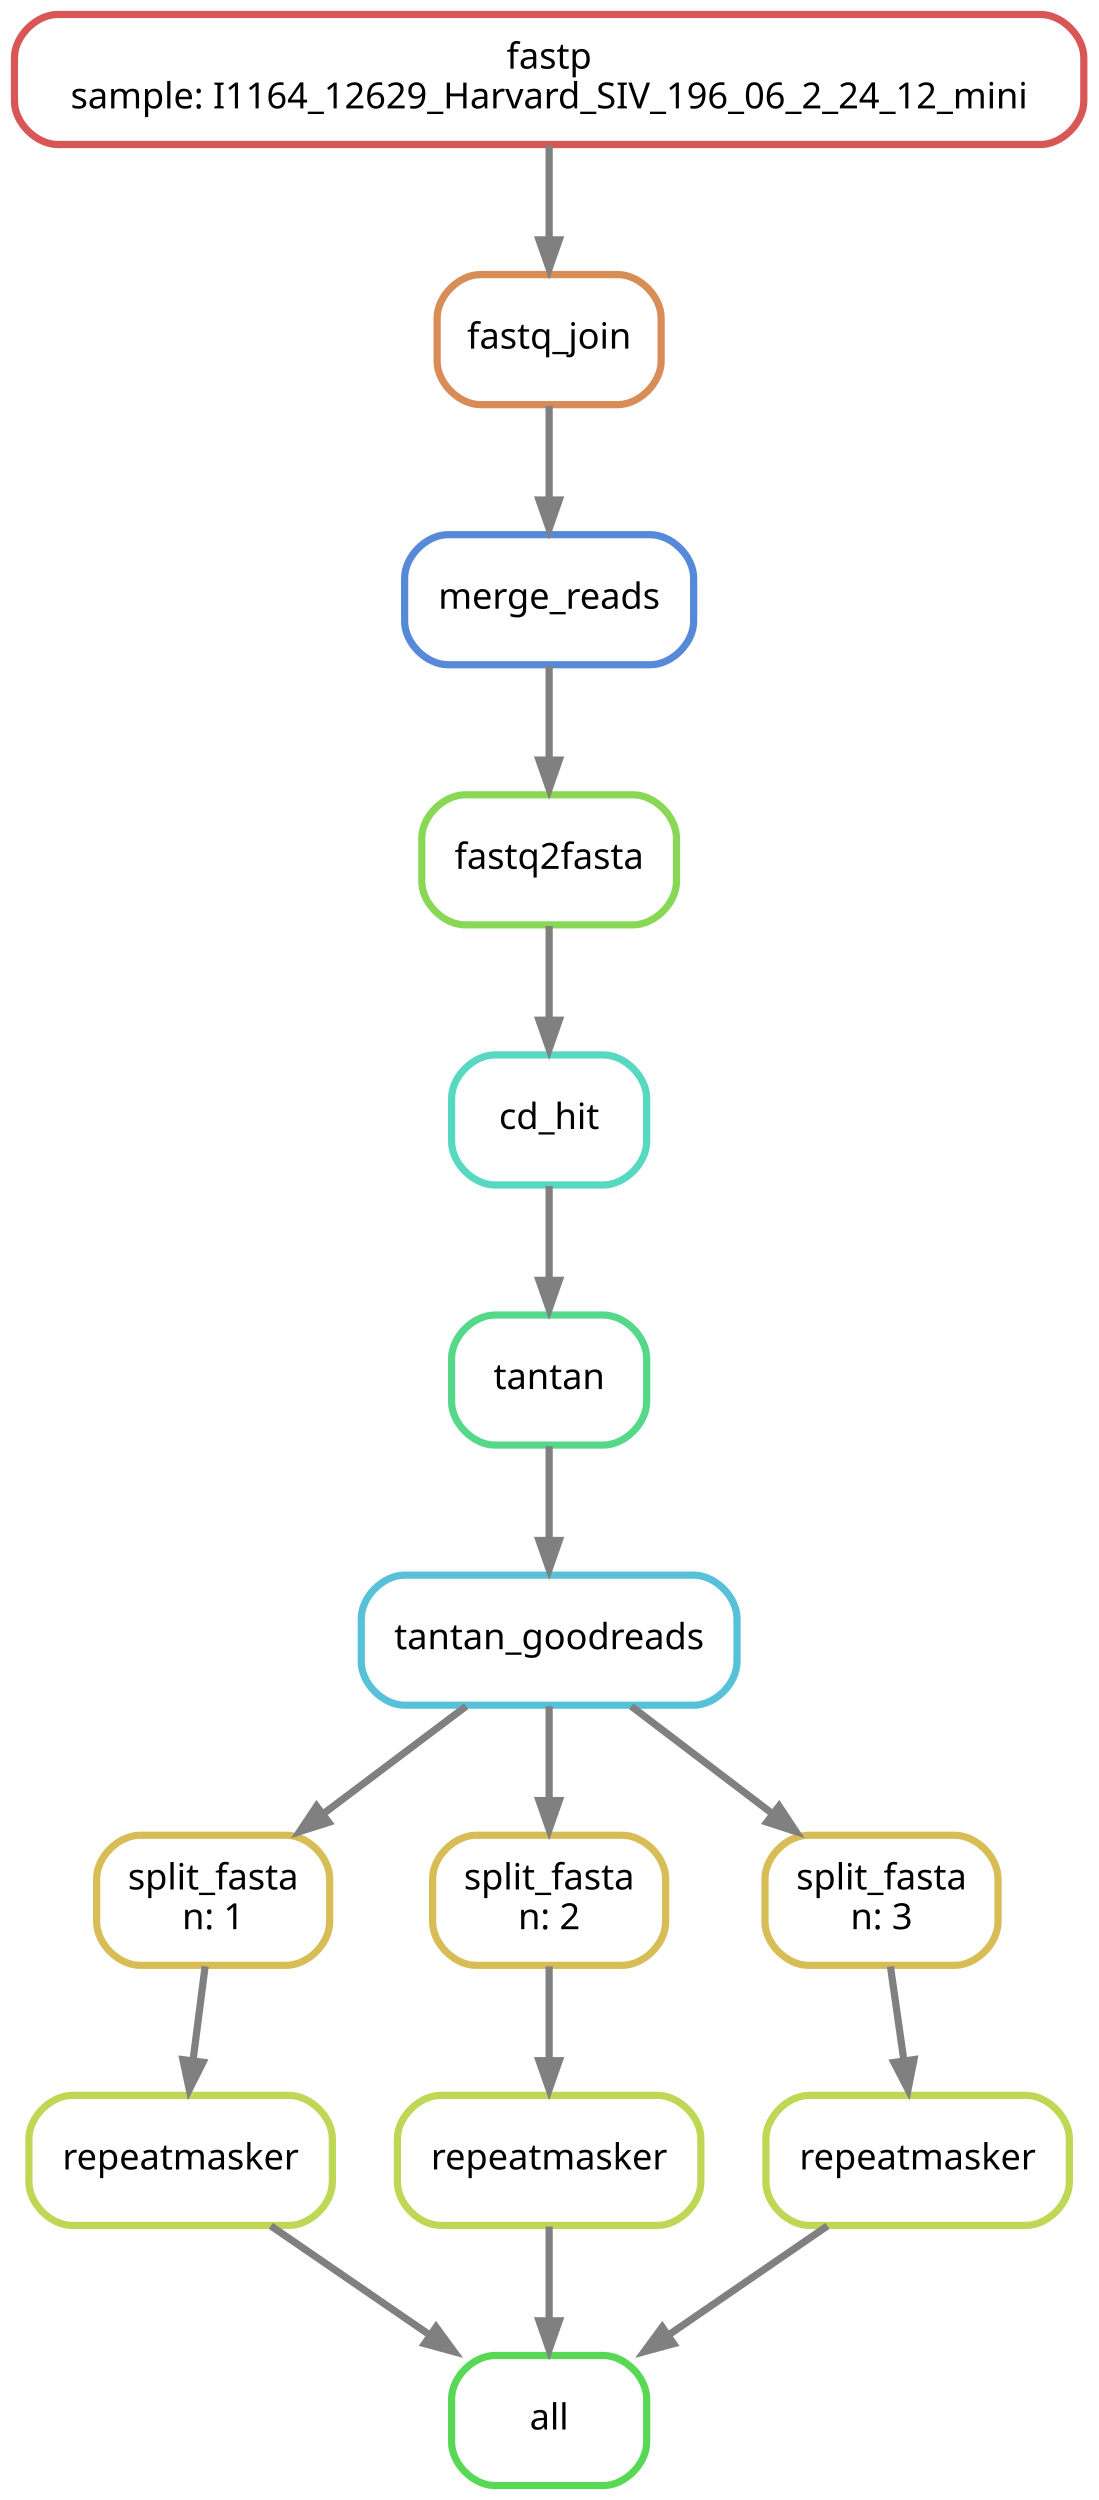
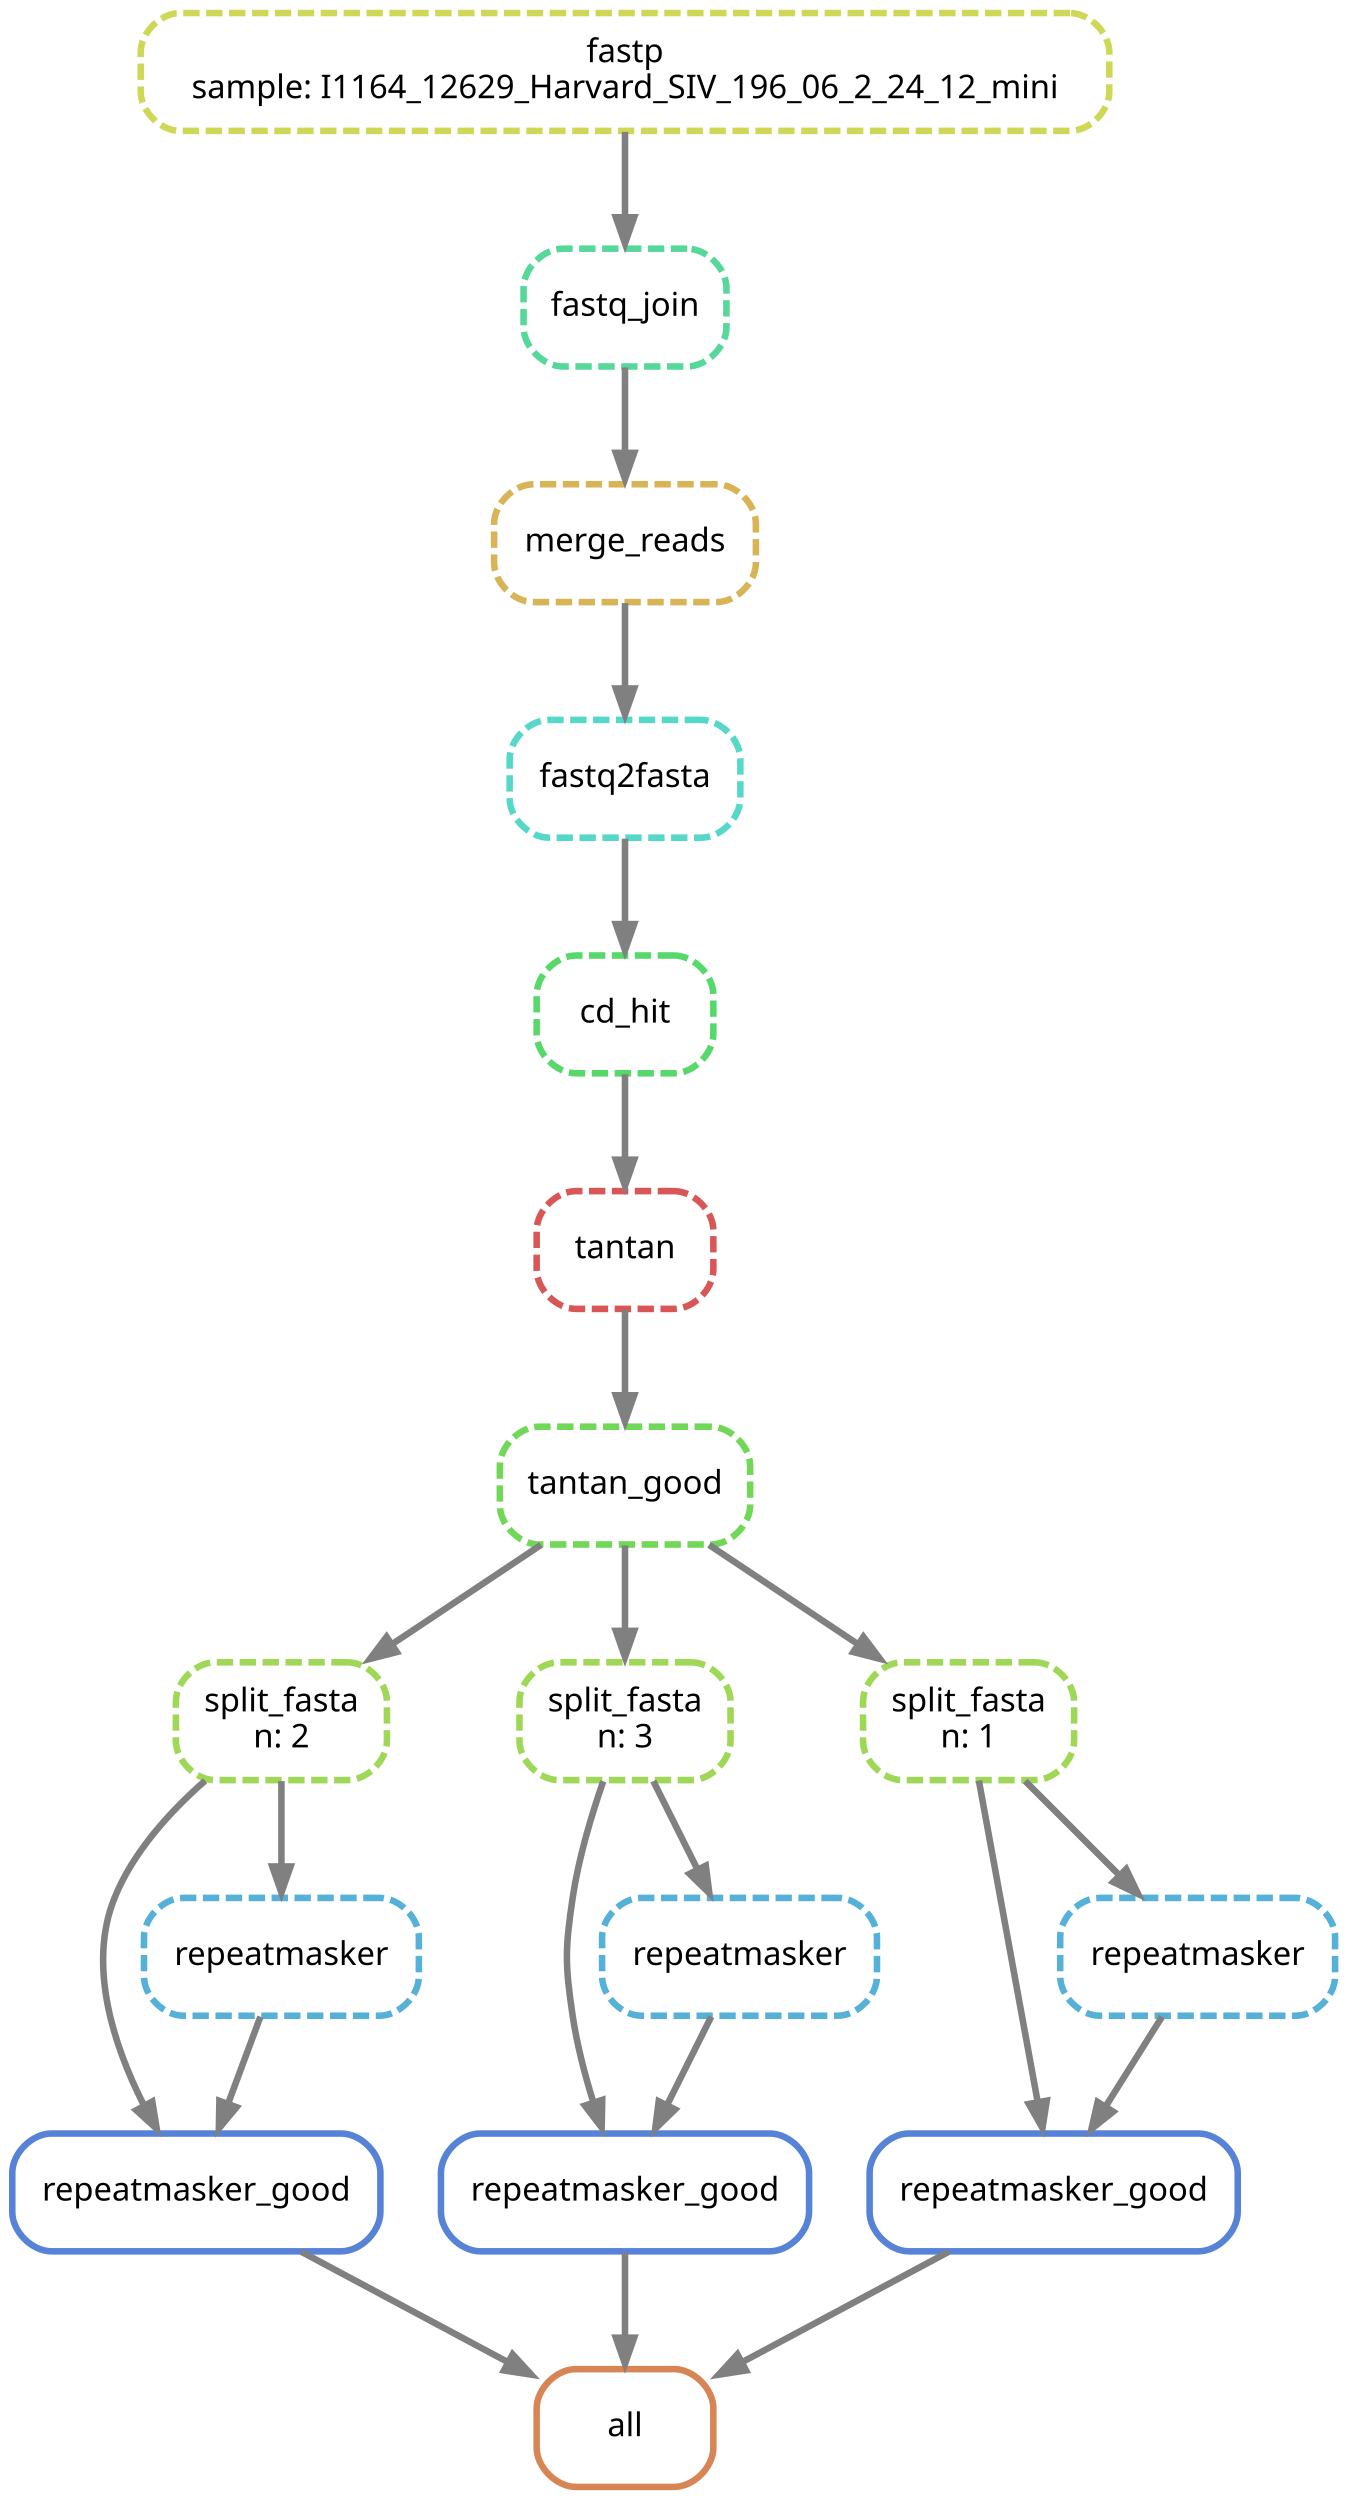
- <svg xmlns="http://www.w3.org/2000/svg" width="304pt" height="692pt" viewBox="0.00 0.00 304.00 692.00">
-   <g id="graph0" class="graph" transform="scale(1 1) rotate(0) translate(4 688)">
-     <polygon fill="white" stroke="white" points="-4,5 -4,-688 301,-688 301,5 -4,5" />
+ <svg xmlns="http://www.w3.org/2000/svg" width="412pt" height="764pt" viewBox="0.00 0.00 412.00 764.00">
+   <g id="graph0" class="graph" transform="scale(1 1) rotate(0) translate(4 760)">
+     <polygon fill="white" stroke="white" points="-4,5 -4,-760 409,-760 409,5 -4,5" />
    <g id="node1" class="node">
-       <path fill="none" stroke="#59d856" stroke-width="2" d="M163,-36C163,-36 133,-36 133,-36 127,-36 121,-30 121,-24 121,-24 121,-12 121,-12 121,-6 127,-0 133,-0 133,-0 163,-0 163,-0 169,-0 175,-6 175,-12 175,-12 175,-24 175,-24 175,-30 169,-36 163,-36" />
-       <text text-anchor="middle" x="148" y="-15.5" font-family="sans" font-size="10.00">all</text>
+       <path fill="none" stroke="#d88556" stroke-width="2" d="M202,-36C202,-36 172,-36 172,-36 166,-36 160,-30 160,-24 160,-24 160,-12 160,-12 160,-6 166,-0 172,-0 172,-0 202,-0 202,-0 208,-0 214,-6 214,-12 214,-12 214,-24 214,-24 214,-30 208,-36 202,-36" />
+       <text text-anchor="middle" x="187" y="-15.5" font-family="sans" font-size="10.00">all</text>
    </g>
    <g id="node2" class="node">
-       <path fill="none" stroke="#bed856" stroke-width="2" d="M76,-108C76,-108 16,-108 16,-108 10,-108 4,-102 4,-96 4,-96 4,-84 4,-84 4,-78 10,-72 16,-72 16,-72 76,-72 76,-72 82,-72 88,-78 88,-84 88,-84 88,-96 88,-96 88,-102 82,-108 76,-108" />
-       <text text-anchor="middle" x="46" y="-87.5" font-family="sans" font-size="10.00">repeatmasker</text>
+       <path fill="none" stroke="#5682d8" stroke-width="2" d="M100.25,-108C100.25,-108 11.75,-108 11.75,-108 5.75,-108 -0.25,-102 -0.25,-96 -0.25,-96 -0.25,-84 -0.25,-84 -0.25,-78 5.75,-72 11.75,-72 11.75,-72 100.25,-72 100.25,-72 106.25,-72 112.25,-78 112.25,-84 112.25,-84 112.25,-96 112.25,-96 112.25,-102 106.25,-108 100.25,-108" />
+       <text text-anchor="middle" x="56" y="-87.5" font-family="sans" font-size="10.00">repeatmasker_good</text>
    </g>
    <g id="edge1" class="edge">
-       <path fill="none" stroke="grey" stroke-width="2" d="M70.952,-71.876C84.041,-62.893 100.26,-51.763 114.436,-42.034" />
-       <polygon fill="grey" stroke="grey" points="116.687,-44.734 122.952,-36.19 112.726,-38.962 116.687,-44.734" />
+       <path fill="none" stroke="grey" stroke-width="2" d="M88.046,-71.876C107.01,-61.743 131.087,-48.877 150.743,-38.374" />
+       <polygon fill="grey" stroke="grey" points="152.541,-41.382 159.711,-33.582 149.242,-35.208 152.541,-41.382" />
    </g>
    <g id="node3" class="node">
-       <path fill="none" stroke="#bed856" stroke-width="2" d="M178,-108C178,-108 118,-108 118,-108 112,-108 106,-102 106,-96 106,-96 106,-84 106,-84 106,-78 112,-72 118,-72 118,-72 178,-72 178,-72 184,-72 190,-78 190,-84 190,-84 190,-96 190,-96 190,-102 184,-108 178,-108" />
-       <text text-anchor="middle" x="148" y="-87.5" font-family="sans" font-size="10.00">repeatmasker</text>
+       <path fill="none" stroke="#5682d8" stroke-width="2" d="M231.25,-108C231.25,-108 142.75,-108 142.75,-108 136.75,-108 130.75,-102 130.75,-96 130.75,-96 130.75,-84 130.75,-84 130.75,-78 136.75,-72 142.75,-72 142.75,-72 231.25,-72 231.25,-72 237.25,-72 243.25,-78 243.25,-84 243.25,-84 243.25,-96 243.25,-96 243.25,-102 237.25,-108 231.25,-108" />
+       <text text-anchor="middle" x="187" y="-87.5" font-family="sans" font-size="10.00">repeatmasker_good</text>
    </g>
    <g id="edge2" class="edge">
-       <path fill="none" stroke="grey" stroke-width="2" d="M148,-71.697C148,-63.983 148,-54.712 148,-46.112" />
-       <polygon fill="grey" stroke="grey" points="151.5,-46.104 148,-36.104 144.5,-46.104 151.5,-46.104" />
+       <path fill="none" stroke="grey" stroke-width="2" d="M187,-71.697C187,-63.983 187,-54.712 187,-46.112" />
+       <polygon fill="grey" stroke="grey" points="190.5,-46.104 187,-36.104 183.5,-46.104 190.5,-46.104" />
    </g>
    <g id="node4" class="node">
-       <path fill="none" stroke="#bed856" stroke-width="2" d="M280,-108C280,-108 220,-108 220,-108 214,-108 208,-102 208,-96 208,-96 208,-84 208,-84 208,-78 214,-72 220,-72 220,-72 280,-72 280,-72 286,-72 292,-78 292,-84 292,-84 292,-96 292,-96 292,-102 286,-108 280,-108" />
-       <text text-anchor="middle" x="250" y="-87.5" font-family="sans" font-size="10.00">repeatmasker</text>
+       <path fill="none" stroke="#5682d8" stroke-width="2" d="M362.25,-108C362.25,-108 273.75,-108 273.75,-108 267.75,-108 261.75,-102 261.75,-96 261.75,-96 261.75,-84 261.75,-84 261.75,-78 267.75,-72 273.75,-72 273.75,-72 362.25,-72 362.25,-72 368.25,-72 374.25,-78 374.25,-84 374.25,-84 374.25,-96 374.25,-96 374.25,-102 368.25,-108 362.25,-108" />
+       <text text-anchor="middle" x="318" y="-87.5" font-family="sans" font-size="10.00">repeatmasker_good</text>
    </g>
    <g id="edge3" class="edge">
-       <path fill="none" stroke="grey" stroke-width="2" d="M225.048,-71.876C211.958,-62.893 195.74,-51.763 181.564,-42.034" />
-       <polygon fill="grey" stroke="grey" points="183.274,-38.962 173.048,-36.19 179.313,-44.734 183.274,-38.962" />
+       <path fill="none" stroke="grey" stroke-width="2" d="M285.954,-71.876C266.99,-61.743 242.913,-48.877 223.257,-38.374" />
+       <polygon fill="grey" stroke="grey" points="224.758,-35.208 214.289,-33.582 221.459,-41.382 224.758,-35.208" />
    </g>
    <g id="node5" class="node">
-       <path fill="none" stroke="#d8bc56" stroke-width="2" d="M75.25,-180C75.25,-180 34.75,-180 34.75,-180 28.75,-180 22.75,-174 22.75,-168 22.75,-168 22.75,-156 22.75,-156 22.75,-150 28.75,-144 34.75,-144 34.75,-144 75.25,-144 75.25,-144 81.25,-144 87.25,-150 87.25,-156 87.25,-156 87.25,-168 87.25,-168 87.25,-174 81.25,-180 75.25,-180" />
-       <text text-anchor="middle" x="55" y="-165" font-family="sans" font-size="10.00">split_fasta</text>
-       <text text-anchor="middle" x="55" y="-154" font-family="sans" font-size="10.00">n: 1</text>
+       <path fill="none" stroke="#56b1d8" stroke-width="2" stroke-dasharray="5,2" d="M112,-180C112,-180 52,-180 52,-180 46,-180 40,-174 40,-168 40,-168 40,-156 40,-156 40,-150 46,-144 52,-144 52,-144 112,-144 112,-144 118,-144 124,-150 124,-156 124,-156 124,-168 124,-168 124,-174 118,-180 112,-180" />
+       <text text-anchor="middle" x="82" y="-159.5" font-family="sans" font-size="10.00">repeatmasker</text>
    </g>
    <g id="edge4" class="edge">
-       <path fill="none" stroke="grey" stroke-width="2" d="M52.775,-143.697C51.783,-135.983 50.592,-126.712 49.486,-118.112" />
-       <polygon fill="grey" stroke="grey" points="52.946,-117.576 48.199,-108.104 46.003,-118.469 52.946,-117.576" />
+       <path fill="none" stroke="grey" stroke-width="2" d="M75.573,-143.697C72.645,-135.813 69.113,-126.304 65.86,-117.546" />
+       <polygon fill="grey" stroke="grey" points="69.116,-116.26 62.353,-108.104 62.554,-118.697 69.116,-116.26" />
    </g>
    <g id="node6" class="node">
-       <path fill="none" stroke="#d8bc56" stroke-width="2" d="M168.25,-180C168.25,-180 127.75,-180 127.75,-180 121.75,-180 115.75,-174 115.75,-168 115.75,-168 115.75,-156 115.75,-156 115.75,-150 121.75,-144 127.75,-144 127.75,-144 168.25,-144 168.25,-144 174.25,-144 180.25,-150 180.25,-156 180.25,-156 180.25,-168 180.25,-168 180.25,-174 174.25,-180 168.25,-180" />
-       <text text-anchor="middle" x="148" y="-165" font-family="sans" font-size="10.00">split_fasta</text>
-       <text text-anchor="middle" x="148" y="-154" font-family="sans" font-size="10.00">n: 2</text>
+       <path fill="none" stroke="#9fd856" stroke-width="2" stroke-dasharray="5,2" d="M102.25,-252C102.25,-252 61.75,-252 61.75,-252 55.75,-252 49.75,-246 49.75,-240 49.75,-240 49.75,-228 49.75,-228 49.75,-222 55.75,-216 61.75,-216 61.75,-216 102.25,-216 102.25,-216 108.25,-216 114.25,-222 114.25,-228 114.25,-228 114.25,-240 114.25,-240 114.25,-246 108.25,-252 102.25,-252" />
+       <text text-anchor="middle" x="82" y="-237" font-family="sans" font-size="10.00">split_fasta</text>
+       <text text-anchor="middle" x="82" y="-226" font-family="sans" font-size="10.00">n: 2</text>
    </g>
    <g id="edge5" class="edge">
-       <path fill="none" stroke="grey" stroke-width="2" d="M148,-143.697C148,-135.983 148,-126.712 148,-118.112" />
-       <polygon fill="grey" stroke="grey" points="151.5,-118.104 148,-108.104 144.5,-118.104 151.5,-118.104" />
+       <path fill="none" stroke="grey" stroke-width="2" d="M58.695,-215.819C48.099,-206.538 36.68,-194.094 31,-180 22.673,-159.337 30.726,-134.917 39.844,-116.888" />
+       <polygon fill="grey" stroke="grey" points="42.922,-118.553 44.628,-108.096 36.774,-115.207 42.922,-118.553" />
+     </g>
+     <g id="edge10" class="edge">
+       <path fill="none" stroke="grey" stroke-width="2" d="M82,-215.697C82,-207.983 82,-198.712 82,-190.112" />
+       <polygon fill="grey" stroke="grey" points="85.5,-190.104 82,-180.104 78.5,-190.104 85.5,-190.104" />
    </g>
    <g id="node7" class="node">
-       <path fill="none" stroke="#d8bc56" stroke-width="2" d="M260.25,-180C260.25,-180 219.75,-180 219.75,-180 213.75,-180 207.75,-174 207.75,-168 207.75,-168 207.75,-156 207.75,-156 207.75,-150 213.75,-144 219.75,-144 219.75,-144 260.25,-144 260.25,-144 266.25,-144 272.25,-150 272.25,-156 272.25,-156 272.25,-168 272.25,-168 272.25,-174 266.25,-180 260.25,-180" />
-       <text text-anchor="middle" x="240" y="-165" font-family="sans" font-size="10.00">split_fasta</text>
-       <text text-anchor="middle" x="240" y="-154" font-family="sans" font-size="10.00">n: 3</text>
+       <path fill="none" stroke="#56b1d8" stroke-width="2" stroke-dasharray="5,2" d="M252,-180C252,-180 192,-180 192,-180 186,-180 180,-174 180,-168 180,-168 180,-156 180,-156 180,-150 186,-144 192,-144 192,-144 252,-144 252,-144 258,-144 264,-150 264,-156 264,-156 264,-168 264,-168 264,-174 258,-180 252,-180" />
+       <text text-anchor="middle" x="222" y="-159.5" font-family="sans" font-size="10.00">repeatmasker</text>
    </g>
    <g id="edge6" class="edge">
-       <path fill="none" stroke="grey" stroke-width="2" d="M242.472,-143.697C243.574,-135.983 244.898,-126.712 246.127,-118.112" />
-       <polygon fill="grey" stroke="grey" points="249.607,-118.499 247.557,-108.104 242.677,-117.509 249.607,-118.499" />
+       <path fill="none" stroke="grey" stroke-width="2" d="M213.348,-143.697C209.364,-135.728 204.55,-126.1 200.132,-117.264" />
+       <polygon fill="grey" stroke="grey" points="203.155,-115.483 195.552,-108.104 196.894,-118.614 203.155,-115.483" />
    </g>
    <g id="node8" class="node">
-       <path fill="none" stroke="#56c1d8" stroke-width="2" d="M188,-252C188,-252 108,-252 108,-252 102,-252 96,-246 96,-240 96,-240 96,-228 96,-228 96,-222 102,-216 108,-216 108,-216 188,-216 188,-216 194,-216 200,-222 200,-228 200,-228 200,-240 200,-240 200,-246 194,-252 188,-252" />
-       <text text-anchor="middle" x="148" y="-231.5" font-family="sans" font-size="10.00">tantan_goodreads</text>
+       <path fill="none" stroke="#9fd856" stroke-width="2" stroke-dasharray="5,2" d="M207.25,-252C207.25,-252 166.75,-252 166.75,-252 160.75,-252 154.75,-246 154.75,-240 154.75,-240 154.75,-228 154.75,-228 154.75,-222 160.75,-216 166.75,-216 166.75,-216 207.25,-216 207.25,-216 213.25,-216 219.25,-222 219.25,-228 219.25,-228 219.25,-240 219.25,-240 219.25,-246 213.25,-252 207.25,-252" />
+       <text text-anchor="middle" x="187" y="-237" font-family="sans" font-size="10.00">split_fasta</text>
+       <text text-anchor="middle" x="187" y="-226" font-family="sans" font-size="10.00">n: 3</text>
    </g>
    <g id="edge7" class="edge">
-       <path fill="none" stroke="grey" stroke-width="2" d="M125.011,-215.697C113.186,-206.796 98.608,-195.823 85.821,-186.199" />
-       <polygon fill="grey" stroke="grey" points="87.819,-183.322 77.724,-180.104 83.609,-188.915 87.819,-183.322" />
+       <path fill="none" stroke="grey" stroke-width="2" d="M180.348,-215.628C176.797,-205.421 172.797,-192.171 171,-180 168.663,-164.172 168.663,-159.828 171,-144 172.278,-135.347 174.669,-126.149 177.22,-117.887" />
+       <polygon fill="grey" stroke="grey" points="180.55,-118.965 180.348,-108.372 173.9,-116.779 180.55,-118.965" />
+     </g>
+     <g id="edge12" class="edge">
+       <path fill="none" stroke="grey" stroke-width="2" d="M195.652,-215.697C199.636,-207.728 204.45,-198.1 208.868,-189.264" />
+       <polygon fill="grey" stroke="grey" points="212.106,-190.614 213.448,-180.104 205.845,-187.483 212.106,-190.614" />
+     </g>
+     <g id="node9" class="node">
+       <path fill="none" stroke="#56b1d8" stroke-width="2" stroke-dasharray="5,2" d="M392,-180C392,-180 332,-180 332,-180 326,-180 320,-174 320,-168 320,-168 320,-156 320,-156 320,-150 326,-144 332,-144 332,-144 392,-144 392,-144 398,-144 404,-150 404,-156 404,-156 404,-168 404,-168 404,-174 398,-180 392,-180" />
+       <text text-anchor="middle" x="362" y="-159.5" font-family="sans" font-size="10.00">repeatmasker</text>
    </g>
    <g id="edge8" class="edge">
-       <path fill="none" stroke="grey" stroke-width="2" d="M148,-215.697C148,-207.983 148,-198.712 148,-190.112" />
-       <polygon fill="grey" stroke="grey" points="151.5,-190.104 148,-180.104 144.5,-190.104 151.5,-190.104" />
+       <path fill="none" stroke="grey" stroke-width="2" d="M351.124,-143.697C346.008,-135.559 339.805,-125.689 334.155,-116.701" />
+       <polygon fill="grey" stroke="grey" points="337.036,-114.708 328.751,-108.104 331.11,-118.433 337.036,-114.708" />
+     </g>
+     <g id="node10" class="node">
+       <path fill="none" stroke="#9fd856" stroke-width="2" stroke-dasharray="5,2" d="M312.25,-252C312.25,-252 271.75,-252 271.75,-252 265.75,-252 259.75,-246 259.75,-240 259.75,-240 259.75,-228 259.75,-228 259.75,-222 265.75,-216 271.75,-216 271.75,-216 312.25,-216 312.25,-216 318.25,-216 324.25,-222 324.25,-228 324.25,-228 324.25,-240 324.25,-240 324.25,-246 318.25,-252 312.25,-252" />
+       <text text-anchor="middle" x="292" y="-237" font-family="sans" font-size="10.00">split_fasta</text>
+       <text text-anchor="middle" x="292" y="-226" font-family="sans" font-size="10.00">n: 1</text>
    </g>
    <g id="edge9" class="edge">
-       <path fill="none" stroke="grey" stroke-width="2" d="M170.742,-215.697C182.44,-206.796 196.861,-195.823 209.51,-186.199" />
-       <polygon fill="grey" stroke="grey" points="211.681,-188.945 217.52,-180.104 207.442,-183.374 211.681,-188.945" />
+       <path fill="none" stroke="grey" stroke-width="2" d="M295.136,-215.871C299.567,-191.67 307.708,-147.211 312.984,-118.393" />
+       <polygon fill="grey" stroke="grey" points="316.494,-118.656 314.853,-108.189 309.609,-117.395 316.494,-118.656" />
    </g>
-     <g id="node9" class="node">
-       <path fill="none" stroke="#56d88a" stroke-width="2" d="M163,-324C163,-324 133,-324 133,-324 127,-324 121,-318 121,-312 121,-312 121,-300 121,-300 121,-294 127,-288 133,-288 133,-288 163,-288 163,-288 169,-288 175,-294 175,-300 175,-300 175,-312 175,-312 175,-318 169,-324 163,-324" />
-       <text text-anchor="middle" x="148" y="-303.5" font-family="sans" font-size="10.00">tantan</text>
+     <g id="edge14" class="edge">
+       <path fill="none" stroke="grey" stroke-width="2" d="M309.303,-215.697C317.865,-207.135 328.344,-196.656 337.696,-187.304" />
+       <polygon fill="grey" stroke="grey" points="340.299,-189.65 344.896,-180.104 335.35,-184.701 340.299,-189.65" />
    </g>
-     <g id="edge10" class="edge">
-       <path fill="none" stroke="grey" stroke-width="2" d="M148,-287.697C148,-279.983 148,-270.712 148,-262.112" />
-       <polygon fill="grey" stroke="grey" points="151.5,-262.104 148,-252.104 144.5,-262.104 151.5,-262.104" />
-     </g>
-     <g id="node10" class="node">
-       <path fill="none" stroke="#56d8c1" stroke-width="2" d="M163,-396C163,-396 133,-396 133,-396 127,-396 121,-390 121,-384 121,-384 121,-372 121,-372 121,-366 127,-360 133,-360 133,-360 163,-360 163,-360 169,-360 175,-366 175,-372 175,-372 175,-384 175,-384 175,-390 169,-396 163,-396" />
-       <text text-anchor="middle" x="148" y="-375.5" font-family="sans" font-size="10.00">cd_hit</text>
+     <g id="node11" class="node">
+       <path fill="none" stroke="#70d856" stroke-width="2" stroke-dasharray="5,2" d="M213.25,-324C213.25,-324 160.75,-324 160.75,-324 154.75,-324 148.75,-318 148.75,-312 148.75,-312 148.75,-300 148.75,-300 148.75,-294 154.75,-288 160.75,-288 160.75,-288 213.25,-288 213.25,-288 219.25,-288 225.25,-294 225.25,-300 225.25,-300 225.25,-312 225.25,-312 225.25,-318 219.25,-324 213.25,-324" />
+       <text text-anchor="middle" x="187" y="-303.5" font-family="sans" font-size="10.00">tantan_good</text>
    </g>
    <g id="edge11" class="edge">
-       <path fill="none" stroke="grey" stroke-width="2" d="M148,-359.697C148,-351.983 148,-342.712 148,-334.112" />
-       <polygon fill="grey" stroke="grey" points="151.5,-334.104 148,-324.104 144.5,-334.104 151.5,-334.104" />
+       <path fill="none" stroke="grey" stroke-width="2" d="M161.314,-287.876C147.712,-278.808 130.828,-267.552 116.139,-257.759" />
+       <polygon fill="grey" stroke="grey" points="118.047,-254.825 107.785,-252.19 114.164,-260.649 118.047,-254.825" />
    </g>
-     <g id="node11" class="node">
-       <path fill="none" stroke="#88d856" stroke-width="2" d="M171.25,-468C171.25,-468 124.75,-468 124.75,-468 118.75,-468 112.75,-462 112.75,-456 112.75,-456 112.75,-444 112.75,-444 112.75,-438 118.75,-432 124.75,-432 124.75,-432 171.25,-432 171.25,-432 177.25,-432 183.25,-438 183.25,-444 183.25,-444 183.25,-456 183.25,-456 183.25,-462 177.25,-468 171.25,-468" />
-       <text text-anchor="middle" x="148" y="-447.5" font-family="sans" font-size="10.00">fastq2fasta</text>
+     <g id="edge13" class="edge">
+       <path fill="none" stroke="grey" stroke-width="2" d="M187,-287.697C187,-279.983 187,-270.712 187,-262.112" />
+       <polygon fill="grey" stroke="grey" points="190.5,-262.104 187,-252.104 183.5,-262.104 190.5,-262.104" />
    </g>
-     <g id="edge12" class="edge">
-       <path fill="none" stroke="grey" stroke-width="2" d="M148,-431.697C148,-423.983 148,-414.712 148,-406.112" />
-       <polygon fill="grey" stroke="grey" points="151.5,-406.104 148,-396.104 144.5,-406.104 151.5,-406.104" />
+     <g id="edge15" class="edge">
+       <path fill="none" stroke="grey" stroke-width="2" d="M212.686,-287.876C226.288,-278.808 243.172,-267.552 257.861,-257.759" />
+       <polygon fill="grey" stroke="grey" points="259.836,-260.649 266.215,-252.19 255.953,-254.825 259.836,-260.649" />
    </g>
    <g id="node12" class="node">
-       <path fill="none" stroke="#568ad8" stroke-width="2" d="M176,-540C176,-540 120,-540 120,-540 114,-540 108,-534 108,-528 108,-528 108,-516 108,-516 108,-510 114,-504 120,-504 120,-504 176,-504 176,-504 182,-504 188,-510 188,-516 188,-516 188,-528 188,-528 188,-534 182,-540 176,-540" />
-       <text text-anchor="middle" x="148" y="-519.5" font-family="sans" font-size="10.00">merge_reads</text>
+       <path fill="none" stroke="#d85656" stroke-width="2" stroke-dasharray="5,2" d="M202,-396C202,-396 172,-396 172,-396 166,-396 160,-390 160,-384 160,-384 160,-372 160,-372 160,-366 166,-360 172,-360 172,-360 202,-360 202,-360 208,-360 214,-366 214,-372 214,-372 214,-384 214,-384 214,-390 208,-396 202,-396" />
+       <text text-anchor="middle" x="187" y="-375.5" font-family="sans" font-size="10.00">tantan</text>
    </g>
-     <g id="edge13" class="edge">
-       <path fill="none" stroke="grey" stroke-width="2" d="M148,-503.697C148,-495.983 148,-486.712 148,-478.112" />
-       <polygon fill="grey" stroke="grey" points="151.5,-478.104 148,-468.104 144.5,-478.104 151.5,-478.104" />
+     <g id="edge16" class="edge">
+       <path fill="none" stroke="grey" stroke-width="2" d="M187,-359.697C187,-351.983 187,-342.712 187,-334.112" />
+       <polygon fill="grey" stroke="grey" points="190.5,-334.104 187,-324.104 183.5,-334.104 190.5,-334.104" />
    </g>
    <g id="node13" class="node">
-       <path fill="none" stroke="#d88d56" stroke-width="2" d="M167,-612C167,-612 129,-612 129,-612 123,-612 117,-606 117,-600 117,-600 117,-588 117,-588 117,-582 123,-576 129,-576 129,-576 167,-576 167,-576 173,-576 179,-582 179,-588 179,-588 179,-600 179,-600 179,-606 173,-612 167,-612" />
-       <text text-anchor="middle" x="148" y="-591.5" font-family="sans" font-size="10.00">fastq_join</text>
+       <path fill="none" stroke="#56d86b" stroke-width="2" stroke-dasharray="5,2" d="M202,-468C202,-468 172,-468 172,-468 166,-468 160,-462 160,-456 160,-456 160,-444 160,-444 160,-438 166,-432 172,-432 172,-432 202,-432 202,-432 208,-432 214,-438 214,-444 214,-444 214,-456 214,-456 214,-462 208,-468 202,-468" />
+       <text text-anchor="middle" x="187" y="-447.5" font-family="sans" font-size="10.00">cd_hit</text>
    </g>
-     <g id="edge14" class="edge">
-       <path fill="none" stroke="grey" stroke-width="2" d="M148,-575.697C148,-567.983 148,-558.712 148,-550.112" />
-       <polygon fill="grey" stroke="grey" points="151.5,-550.104 148,-540.104 144.5,-550.104 151.5,-550.104" />
+     <g id="edge17" class="edge">
+       <path fill="none" stroke="grey" stroke-width="2" d="M187,-431.697C187,-423.983 187,-414.712 187,-406.112" />
+       <polygon fill="grey" stroke="grey" points="190.5,-406.104 187,-396.104 183.5,-406.104 190.5,-406.104" />
    </g>
    <g id="node14" class="node">
-       <path fill="none" stroke="#d85656" stroke-width="2" d="M284,-684C284,-684 12,-684 12,-684 6,-684 0,-678 0,-672 0,-672 0,-660 0,-660 0,-654 6,-648 12,-648 12,-648 284,-648 284,-648 290,-648 296,-654 296,-660 296,-660 296,-672 296,-672 296,-678 290,-684 284,-684" />
-       <text text-anchor="middle" x="148" y="-669" font-family="sans" font-size="10.00">fastp</text>
-       <text text-anchor="middle" x="148" y="-658" font-family="sans" font-size="10.00">sample: I1164_12629_Harvard_SIV_196_06_2_24_12_mini</text>
+       <path fill="none" stroke="#56d8c9" stroke-width="2" stroke-dasharray="5,2" d="M210.25,-540C210.25,-540 163.75,-540 163.75,-540 157.75,-540 151.75,-534 151.75,-528 151.75,-528 151.75,-516 151.75,-516 151.75,-510 157.75,-504 163.75,-504 163.75,-504 210.25,-504 210.25,-504 216.25,-504 222.25,-510 222.25,-516 222.25,-516 222.25,-528 222.25,-528 222.25,-534 216.25,-540 210.25,-540" />
+       <text text-anchor="middle" x="187" y="-519.5" font-family="sans" font-size="10.00">fastq2fasta</text>
    </g>
-     <g id="edge15" class="edge">
-       <path fill="none" stroke="grey" stroke-width="2" d="M148,-647.697C148,-639.983 148,-630.712 148,-622.112" />
-       <polygon fill="grey" stroke="grey" points="151.5,-622.104 148,-612.104 144.5,-622.104 151.5,-622.104" />
+     <g id="edge18" class="edge">
+       <path fill="none" stroke="grey" stroke-width="2" d="M187,-503.697C187,-495.983 187,-486.712 187,-478.112" />
+       <polygon fill="grey" stroke="grey" points="190.5,-478.104 187,-468.104 183.5,-478.104 190.5,-478.104" />
+     </g>
+     <g id="node15" class="node">
+       <path fill="none" stroke="#d8b456" stroke-width="2" stroke-dasharray="5,2" d="M215,-612C215,-612 159,-612 159,-612 153,-612 147,-606 147,-600 147,-600 147,-588 147,-588 147,-582 153,-576 159,-576 159,-576 215,-576 215,-576 221,-576 227,-582 227,-588 227,-588 227,-600 227,-600 227,-606 221,-612 215,-612" />
+       <text text-anchor="middle" x="187" y="-591.5" font-family="sans" font-size="10.00">merge_reads</text>
+     </g>
+     <g id="edge19" class="edge">
+       <path fill="none" stroke="grey" stroke-width="2" d="M187,-575.697C187,-567.983 187,-558.712 187,-550.112" />
+       <polygon fill="grey" stroke="grey" points="190.5,-550.104 187,-540.104 183.5,-550.104 190.5,-550.104" />
+     </g>
+     <g id="node16" class="node">
+       <path fill="none" stroke="#56d89a" stroke-width="2" stroke-dasharray="5,2" d="M206,-684C206,-684 168,-684 168,-684 162,-684 156,-678 156,-672 156,-672 156,-660 156,-660 156,-654 162,-648 168,-648 168,-648 206,-648 206,-648 212,-648 218,-654 218,-660 218,-660 218,-672 218,-672 218,-678 212,-684 206,-684" />
+       <text text-anchor="middle" x="187" y="-663.5" font-family="sans" font-size="10.00">fastq_join</text>
+     </g>
+     <g id="edge20" class="edge">
+       <path fill="none" stroke="grey" stroke-width="2" d="M187,-647.697C187,-639.983 187,-630.712 187,-622.112" />
+       <polygon fill="grey" stroke="grey" points="190.5,-622.104 187,-612.104 183.5,-622.104 190.5,-622.104" />
+     </g>
+     <g id="node17" class="node">
+       <path fill="none" stroke="#ced856" stroke-width="2" stroke-dasharray="5,2" d="M323,-756C323,-756 51,-756 51,-756 45,-756 39,-750 39,-744 39,-744 39,-732 39,-732 39,-726 45,-720 51,-720 51,-720 323,-720 323,-720 329,-720 335,-726 335,-732 335,-732 335,-744 335,-744 335,-750 329,-756 323,-756" />
+       <text text-anchor="middle" x="187" y="-741" font-family="sans" font-size="10.00">fastp</text>
+       <text text-anchor="middle" x="187" y="-730" font-family="sans" font-size="10.00">sample: I1164_12629_Harvard_SIV_196_06_2_24_12_mini</text>
+     </g>
+     <g id="edge21" class="edge">
+       <path fill="none" stroke="grey" stroke-width="2" d="M187,-719.697C187,-711.983 187,-702.712 187,-694.112" />
+       <polygon fill="grey" stroke="grey" points="190.5,-694.104 187,-684.104 183.5,-694.104 190.5,-694.104" />
    </g>
  </g>
</svg>
